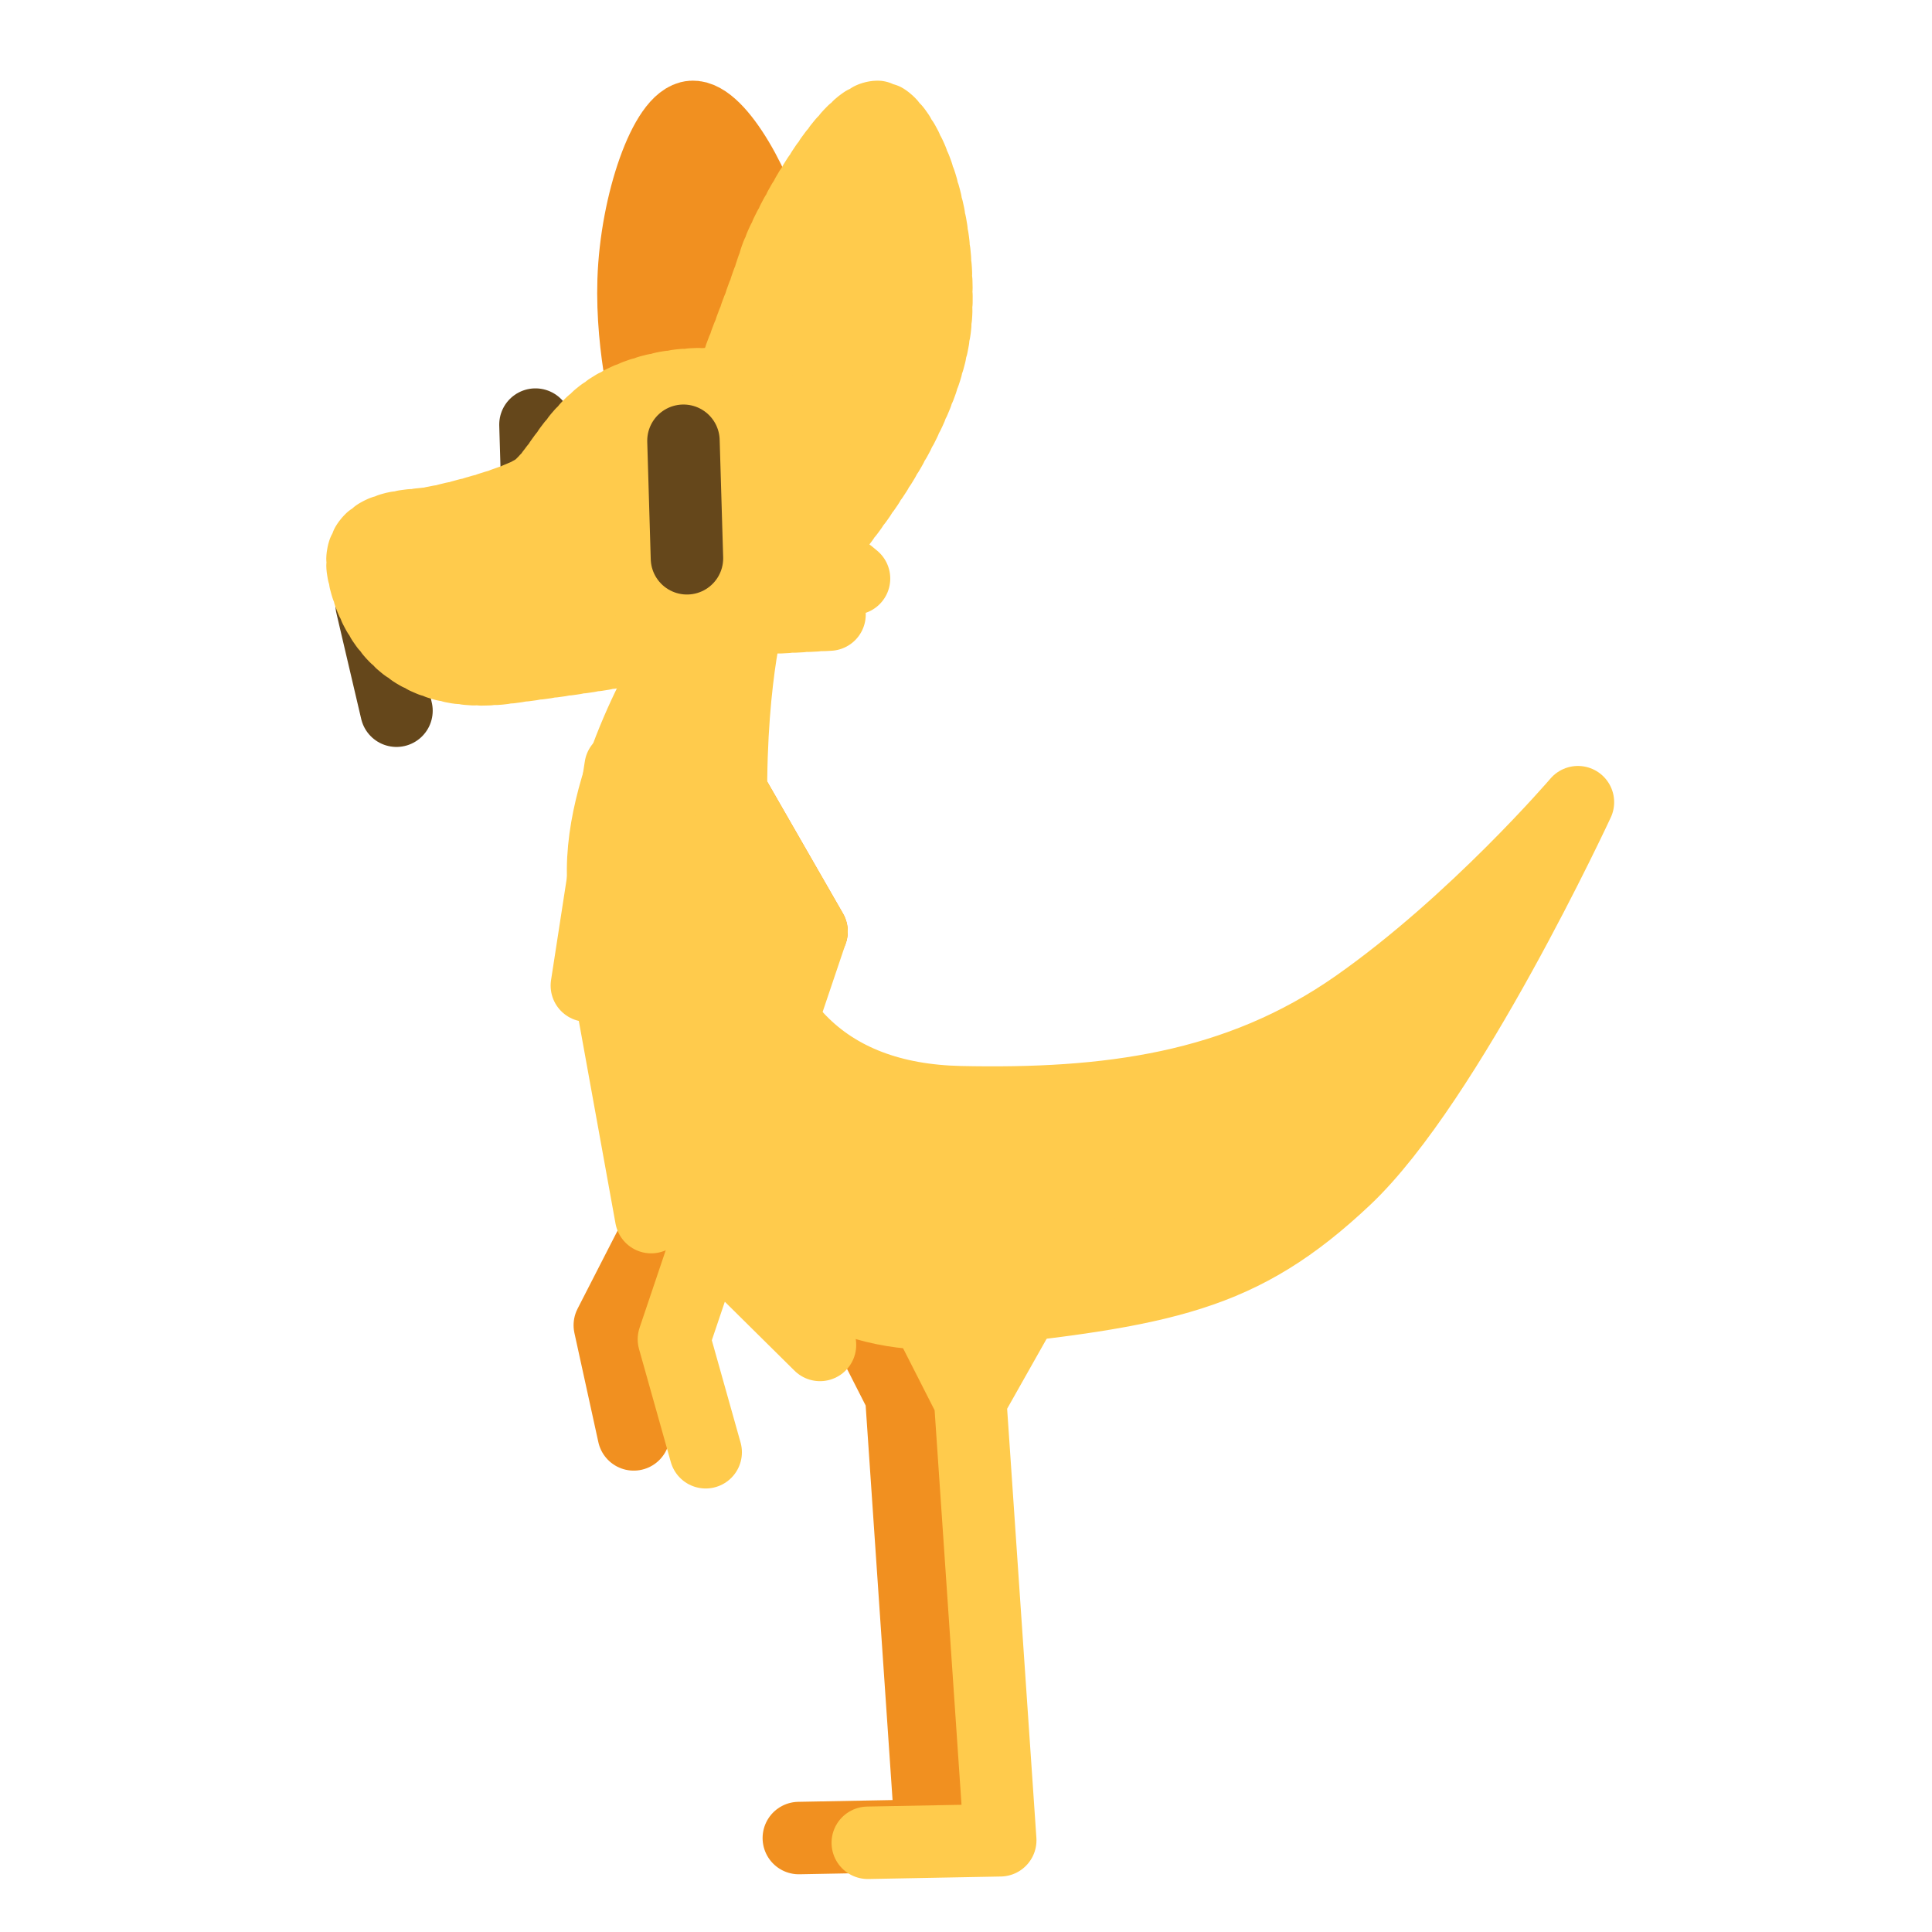
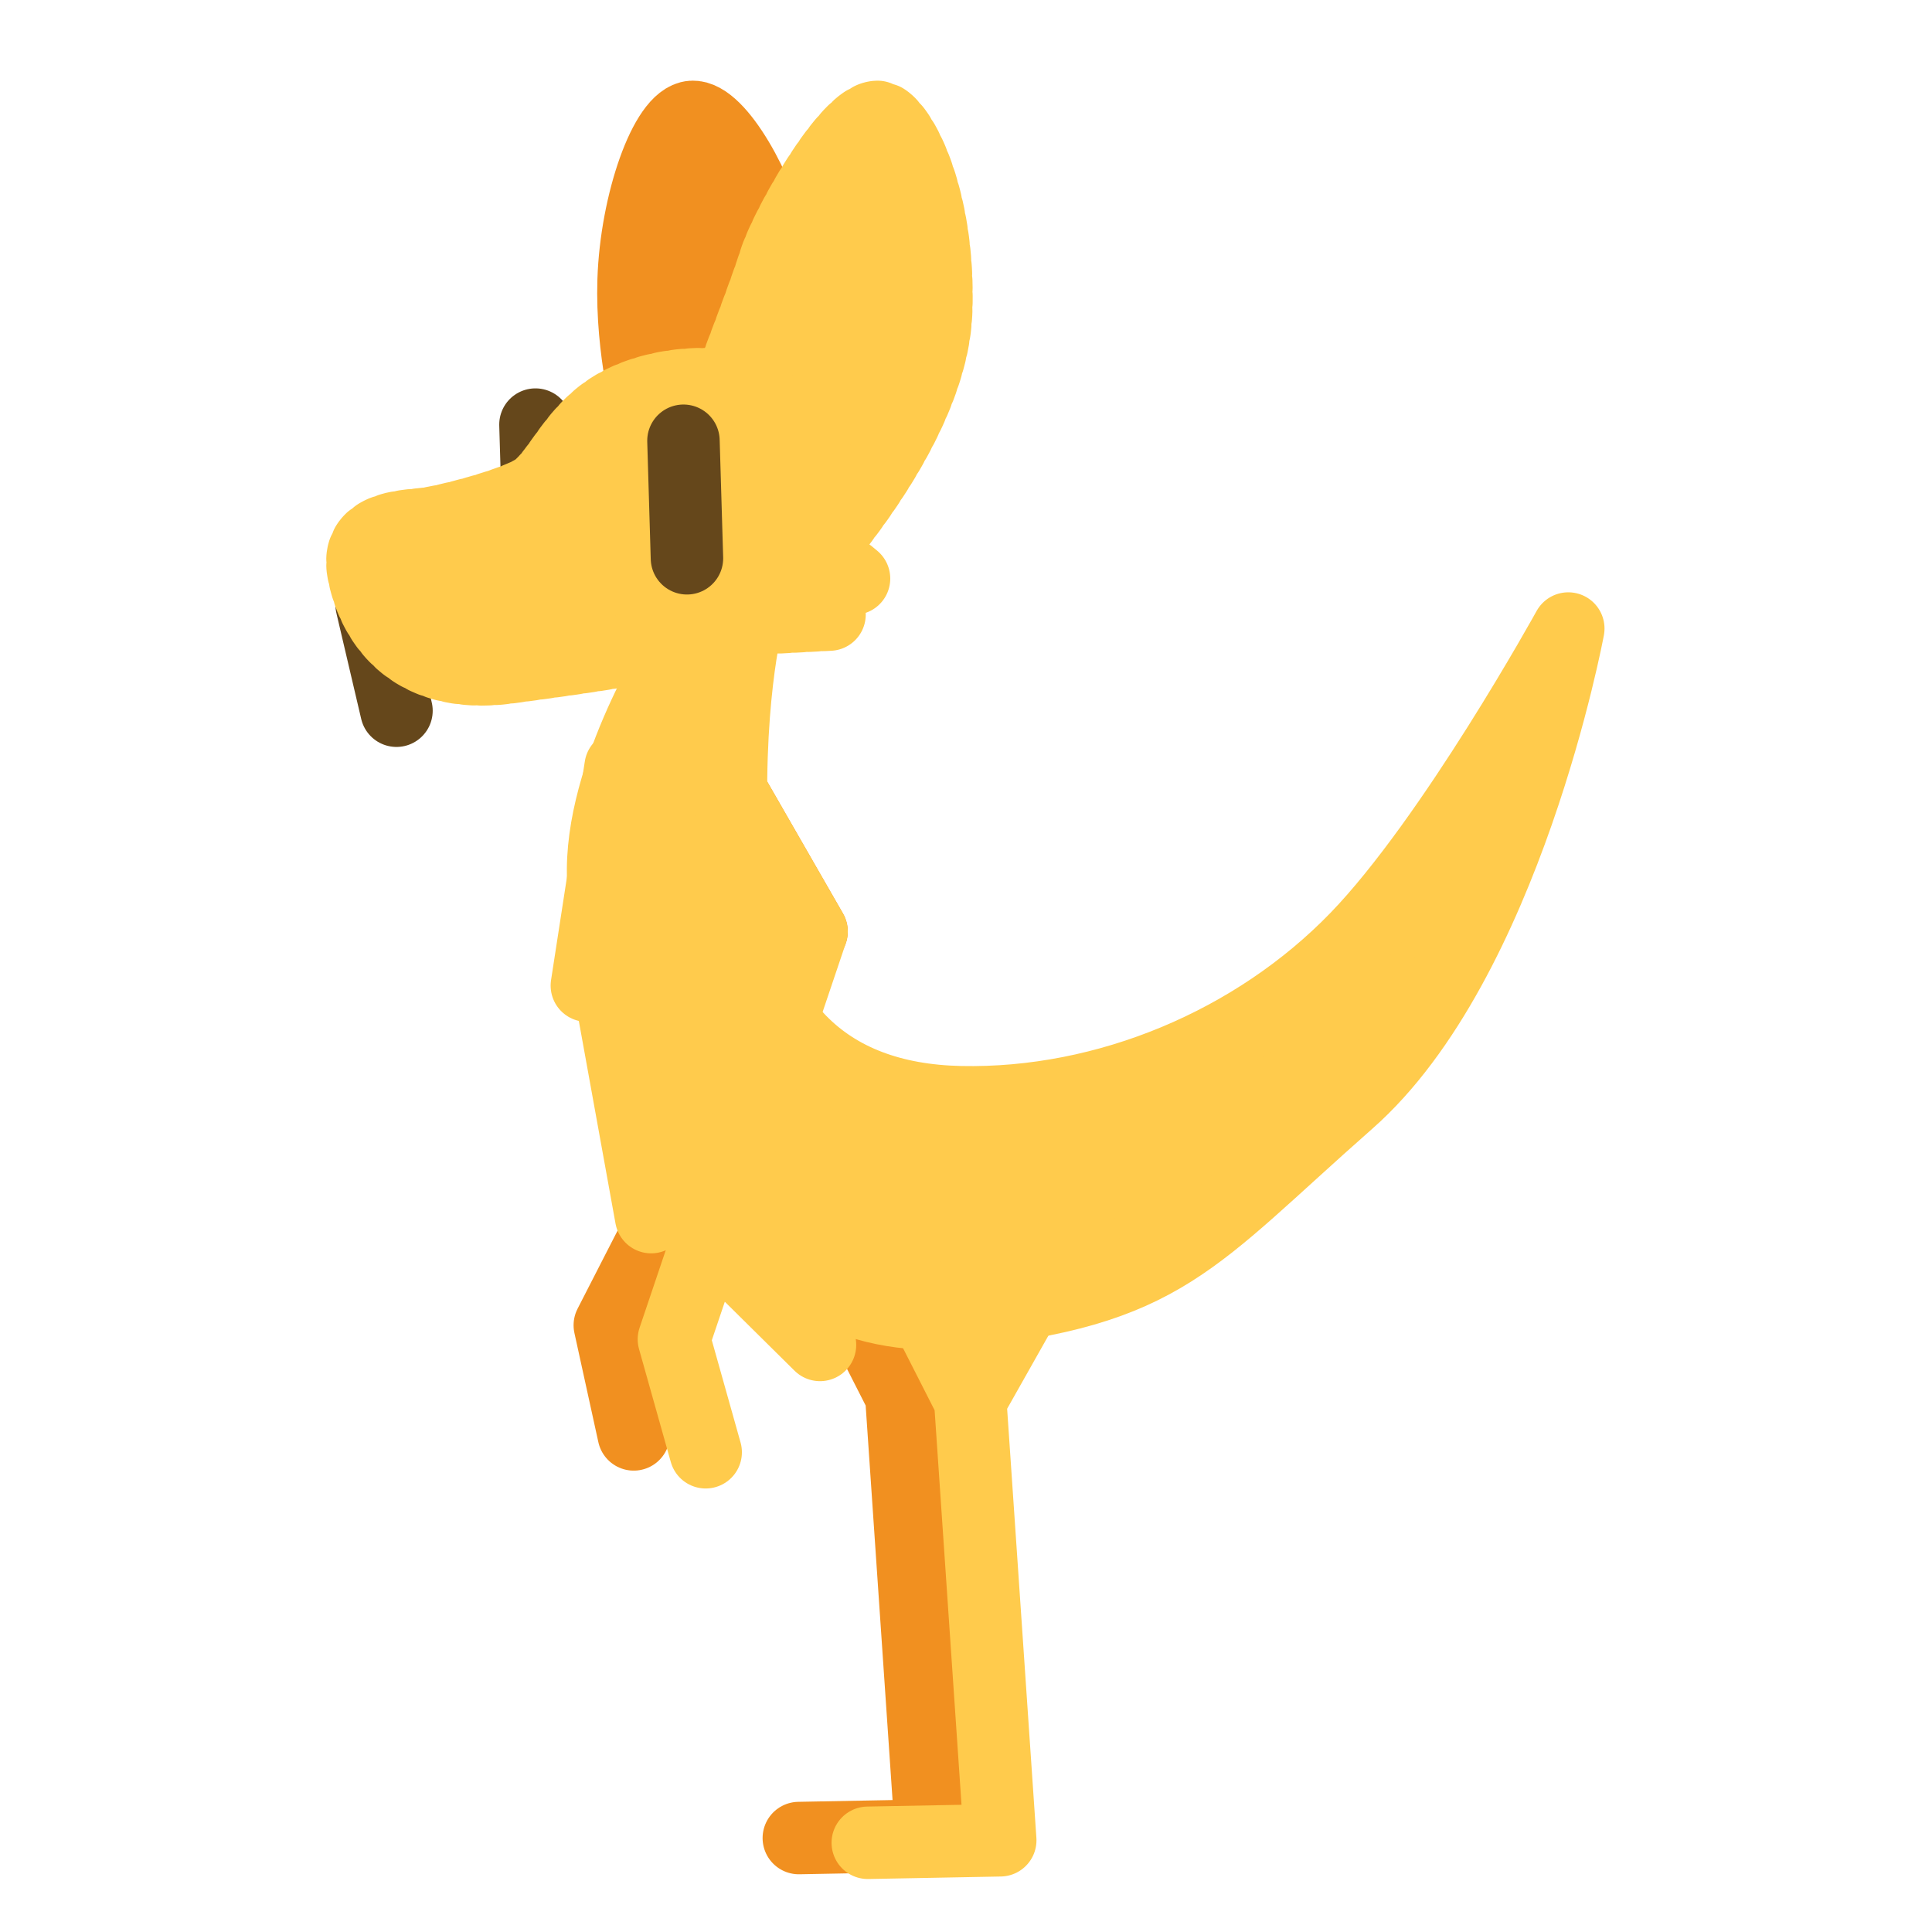
<svg xmlns="http://www.w3.org/2000/svg" version="1.1" id="svg824" width="1706.667" height="1706.667" viewBox="0 0 1706.667 1706.667">
  <defs id="defs828" />
  <g id="layer1" style="display:inline">
    <path style="display:inline;fill:none;fill-opacity:1;stroke:#f19020;stroke-width:64;stroke-linecap:round;stroke-linejoin:round;stroke-opacity:1;paint-order:fill markers stroke;stop-color:#000000" d="M 559.821,1267.103 538.681,1170.676 716.892,822.854 618.023,650.746" id="path14378-2" />
    <path style="display:inline;fill:none;fill-opacity:1;stroke:#f19020;stroke-width:64;stroke-linecap:round;stroke-linejoin:round;stroke-opacity:1;paint-order:fill markers stroke;stop-color:#000000" d="m 705.654,1623.675 117.016,-2.208 -26.494,-388.581 -92.971,-182.717 195.291,1.42 -102.32,181.297" id="path10187-8" />
-     <path style="fill:#ffcb4c;fill-opacity:1;stroke:#ffcb4c;stroke-width:64;stroke-linecap:round;stroke-linejoin:round;stroke-opacity:1;paint-order:fill markers stroke;stop-color:#000000" d="m 598.772,576.248 c 0,0 -74.444,116.585 -65.246,209.035 10.529,183.107 129.01,392.746 312.525,373.837 183.516,-18.909 250.644,-31.692 342.04,-117.699 91.397,-86.007 205.804,-332.803 205.804,-332.803 0,0 -91.057,106.386 -195.61,179.682 -105.351,73.856 -220.638,88.125 -350.026,85.36 C 729.704,971.128 655.433,902.802 647.344,757.292 639.895,623.286 660.266,546.817 660.266,546.817" id="path2053" />
+     <path style="fill:#ffcb4c;fill-opacity:1;stroke:#ffcb4c;stroke-width:64;stroke-linecap:round;stroke-linejoin:round;stroke-opacity:1;paint-order:fill markers stroke;stop-color:#000000" d="m 598.772,576.248 c 0,0 -74.444,116.585 -65.246,209.035 10.529,183.107 129.01,392.746 312.525,373.837 183.516,-18.909 205.194,-62.938 344.881,-185.873 139.687,-122.935 194.441,-418.021 194.441,-418.021 0,0 -102.419,185.923 -187.088,273.422 -89.469,92.46 -220.638,147.777 -350.026,145.013 C 729.704,971.128 655.433,902.802 647.344,757.292 639.895,623.286 660.266,546.817 660.266,546.817" id="path2053" />
    <path style="fill:none;fill-opacity:1;stroke:#ffcb4c;stroke-width:64;stroke-linecap:round;stroke-linejoin:round;stroke-opacity:1;paint-order:fill markers stroke;stop-color:#000000" d="m 766.568,1627.859 117.016,-2.208 -26.494,-388.581 -92.971,-182.717 195.291,1.42 -102.32,181.297" id="path10187" />
    <path style="fill:none;fill-opacity:1;stroke:#ffcb4c;stroke-width:64;stroke-linecap:round;stroke-linejoin:round;stroke-opacity:1;paint-order:fill markers stroke;stop-color:#000000" d="M 623.377,1282.881 595.314,1183.087 716.892,822.854 618.023,650.746" id="path14378" />
-     <g id="g31027" transform="translate(190.3197)">
+     <g id="g31027" transform="translate(190.3197)" style="display:inline">
      <path style="display:inline;fill:none;stroke:#65471b;stroke-width:64;stroke-linecap:round;stroke-linejoin:round;stroke-opacity:1;paint-order:fill markers stroke;stop-color:#000000" d="m 282.689,375.071 3.089,103.832" id="path1517-8" />
      <path style="fill:none;stroke:#65471b;stroke-width:64;stroke-linecap:round;stroke-linejoin:round;stroke-opacity:1;paint-order:fill markers stroke;stop-color:#000000" d="m 137.991,534.299 21.93,93.524" id="path1858" />
      <path style="fill:#f19020;fill-opacity:1;stroke:#f19020;stroke-width:64;stroke-linecap:round;stroke-miterlimit:4;stroke-dasharray:none;stroke-dashoffset:0;stroke-opacity:1;paint-order:fill markers stroke;stop-color:#000000" d="m 383.618,368.369 c 0,0 -16.264,-58.369 -14.222,-120.846 2.246,-68.731 28.445,-142.749 51.65,-144.26 23.205,-1.511 60.632,65.71 70.363,113.293 9.731,47.583 -1.497,152.568 -1.497,152.568 z" id="path1640" />
      <path style="display:none;fill:#123456;fill-opacity:1;stroke:#123456;stroke-width:64;stroke-linecap:round;stroke-linejoin:round;stroke-opacity:1;paint-order:fill markers stroke;stop-color:#000000" d="m 613.568,322.407 56.812,427.509 -58.232,-69.594 -34.087,61.073 -48.29,-96.58 -34.087,46.87 -4.261,-288.32 z" id="path30938" />
      <path id="path1148" style="display:inline;fill:#ffcb4c;stroke:#ffcb4c;stroke-width:64;stroke-linecap:round;stroke-linejoin:round;stroke-miterlimit:4;stroke-dasharray:6.4, 6.4;stroke-dashoffset:0;stroke-opacity:1;paint-order:fill markers stroke;stop-color:#000000" d="m 539.601,477.494 c 0,0 -0.037,-3.702 -0.323,-9.722 -0.143,-3.01 -0.348,-6.599 -0.642,-10.595 -0.294,-3.996 -0.678,-8.399 -1.177,-13.036 -0.499,-4.636 -1.115,-9.506 -1.873,-14.437 -0.758,-4.931 -1.658,-9.922 -2.727,-14.801 -0.535,-2.44 -1.112,-4.851 -1.734,-7.213 -0.623,-2.362 -1.291,-4.674 -2.008,-6.915 -0.717,-2.241 -1.483,-4.41 -2.301,-6.487 -0.818,-2.077 -1.689,-4.061 -2.616,-5.93 -0.926,-1.869 -2.012,-3.69 -3.234,-5.46 -1.222,-1.77 -2.581,-3.491 -4.051,-5.16 -1.471,-1.669 -3.054,-3.287 -4.726,-4.853 -1.672,-1.566 -3.433,-3.079 -5.26,-4.538 -1.827,-1.459 -3.718,-2.865 -5.652,-4.216 -1.934,-1.351 -3.909,-2.647 -5.903,-3.887 -3.987,-2.48 -8.048,-4.737 -11.992,-6.76 -3.944,-2.023 -7.773,-3.811 -11.297,-5.357 -3.524,-1.546 -6.744,-2.848 -9.471,-3.898 -5.453,-2.099 -8.935,-3.188 -8.935,-3.188 -36.22,-5.469 -78.716,2.384 -105.992,20.53 -34.334,22.841 -46.41,60.423 -67.37,72.508 -20.959,12.085 -76.352,26.434 -95.065,28.7 -18.714,2.266 -62.129,2.266 -54.644,42.296 7.485,40.03 38.176,96.677 128.001,84.592 89.826,-12.085 106.294,-15.106 181.897,-30.212 7.763,-1.551 18.257,-6.267 29.438,-12.639 l 72.511,-3.909 -31.506,-25.744 c 1.817,-1.656 3.594,-3.325 5.3,-5.007 l 48.169,-0.812 -28.778,-23.833 c 1.18,-2.242 2.197,-4.454 2.925,-6.605 0.357,-1.054 0.689,-2.267 1.033,-3.413 z" />
      <path style="display:none;fill:#123456;fill-opacity:1;stroke:#123456;stroke-width:64;stroke-linecap:round;stroke-linejoin:round;stroke-opacity:1;paint-order:fill markers stroke;stop-color:#000000" d="m 326.762,347.09 c -38.926,-28.121 -95.275,-32.286 -164.485,-18.767 53.193,-54.199 122.017,-91.203 213.057,-103.769 -8.5,-22.368 -50.666,-20.688 -83.898,-25.39 71.85,-34.616 149.122,-28.562 228.512,-6.624 11.487,33.486 35.339,66.971 -33.118,100.457 -56.188,-3.203 -111.36,1.205 -160.069,54.092 z" id="path30246" />
      <path id="path13483" style="display:inline;fill:#ffcb4c;stroke:#ffcb4c;stroke-width:64;stroke-linecap:round;stroke-linejoin:round;stroke-miterlimit:4;stroke-dasharray:6.4, 6.4;stroke-dashoffset:0;stroke-opacity:1;paint-order:fill markers stroke;stop-color:#000000" d="m 584.978,103.263 c -26.948,0 -81.298,97.452 -90.575,126.889 -8.259,26.209 -33.54,92.191 -40.723,110.889 0,0 3.481,1.088 8.935,3.188 2.727,1.05 5.946,2.352 9.471,3.898 3.524,1.546 7.353,3.335 11.297,5.357 3.944,2.023 8.005,4.279 11.992,6.76 1.994,1.24 3.969,2.536 5.903,3.887 1.934,1.351 3.825,2.757 5.652,4.216 1.826,1.459 3.588,2.973 5.26,4.538 1.672,1.566 3.255,3.184 4.726,4.853 1.471,1.669 2.829,3.39 4.051,5.16 1.222,1.77 2.308,3.591 3.234,5.46 0.926,1.869 1.797,3.853 2.616,5.93 0.818,2.077 1.584,4.246 2.301,6.487 0.717,2.241 1.385,4.553 2.008,6.915 0.623,2.362 1.2,4.774 1.734,7.213 1.069,4.879 1.969,9.871 2.727,14.801 0.758,4.931 1.373,9.8 1.873,14.437 0.499,4.636 0.883,9.039 1.177,13.036 0.294,3.996 0.499,7.586 0.642,10.595 0.286,6.02 0.323,9.722 0.323,9.722 32.84,-40.207 94.019,-124.865 97.026,-201.27 4.117,-104.607 -34.174,-172.961 -51.649,-172.961 z" />
      <path style="fill:none;stroke:#65471b;stroke-width:64;stroke-linecap:round;stroke-linejoin:round;stroke-opacity:1;paint-order:fill markers stroke;stop-color:#000000" d="m 413.424,389.344 3.089,103.832" id="path1517" />
    </g>
-     <path style="display:none;fill:#123456;fill-opacity:1;stroke:#123456;stroke-width:64;stroke-linecap:round;stroke-linejoin:round;stroke-opacity:1;paint-order:fill markers stroke;stop-color:#000000" d="m 1357.368,771.485 c -27.061,-23.847 -46.894,-55.121 -33.943,-120.087 73.503,-34.837 123.067,-92.968 169.265,-154.376 14.654,70.209 14.665,141.217 -21.897,214.217 -21.957,35.936 -53.356,62.428 -113.425,60.247 z" id="path31499" />
+     <path style="display:none;fill:#123456;fill-opacity:1;stroke:#123456;stroke-width:64;stroke-linecap:round;stroke-linejoin:round;stroke-opacity:1;paint-order:fill markers stroke;stop-color:#000000" d="m 1350.789,670.672 c -32.404,-15.841 -59.803,-40.756 -64.495,-106.834 61.672,-53.036 94.097,-122.207 122.408,-193.646 32.702,63.833 51.492,132.309 35.539,212.38 -11.671,40.463 -34.946,74.316 -93.452,88.1 z" id="path31499" />
    <path style="fill:#ffcb4c;fill-opacity:1;stroke:#ffcb4c;stroke-width:64;stroke-linecap:round;stroke-linejoin:round;stroke-opacity:1;paint-order:fill markers stroke;stop-color:#000000" d="m 548.234,677.481 -29.826,193.16 24.145,-35.507" id="path964" />
    <path style="fill:#ffcb4c;fill-opacity:1;stroke:#ffcb4c;stroke-width:64;stroke-linecap:round;stroke-linejoin:round;stroke-opacity:1;paint-order:fill markers stroke;stop-color:#000000" d="m 542.553,894.787 32.667,180.378 31.247,-24.145" id="path5564" />
    <path style="fill:#ffcb4c;fill-opacity:1;stroke:#ffcb4c;stroke-width:64;stroke-linecap:round;stroke-linejoin:round;stroke-opacity:1;paint-order:fill markers stroke;stop-color:#000000" d="m 657.597,1122.034 66.754,66.044" id="path6398" />
  </g>
</svg>
